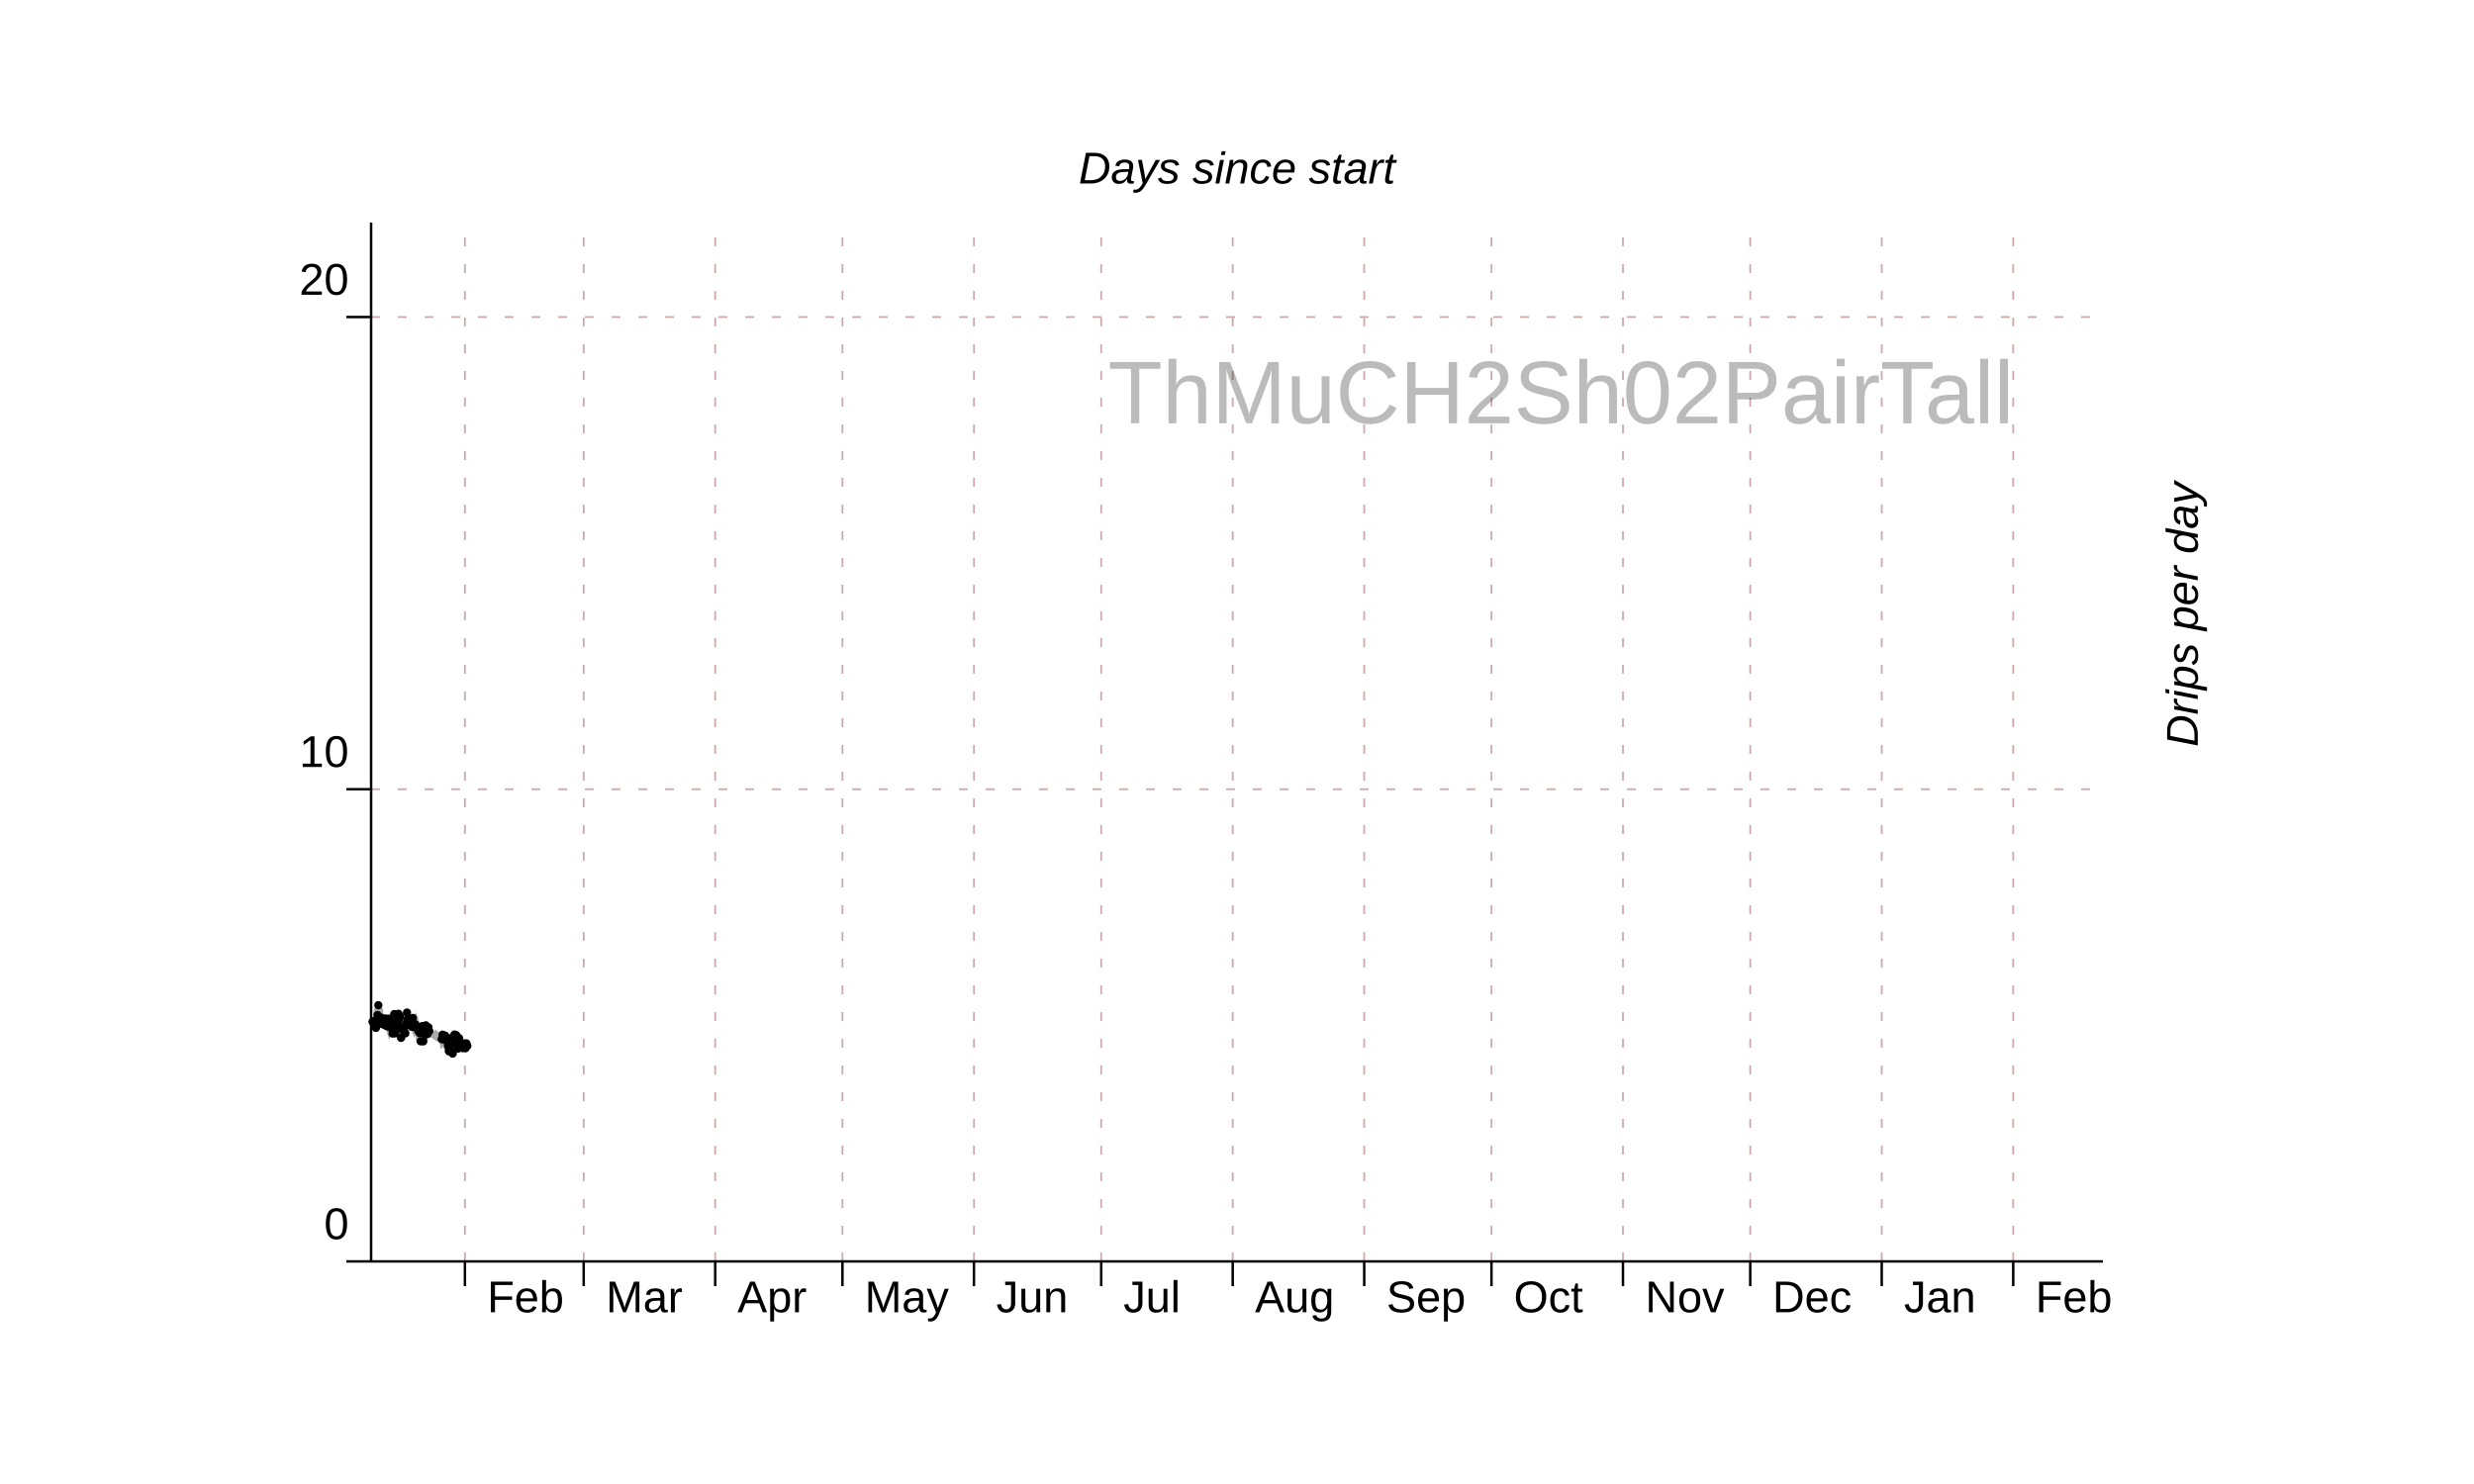
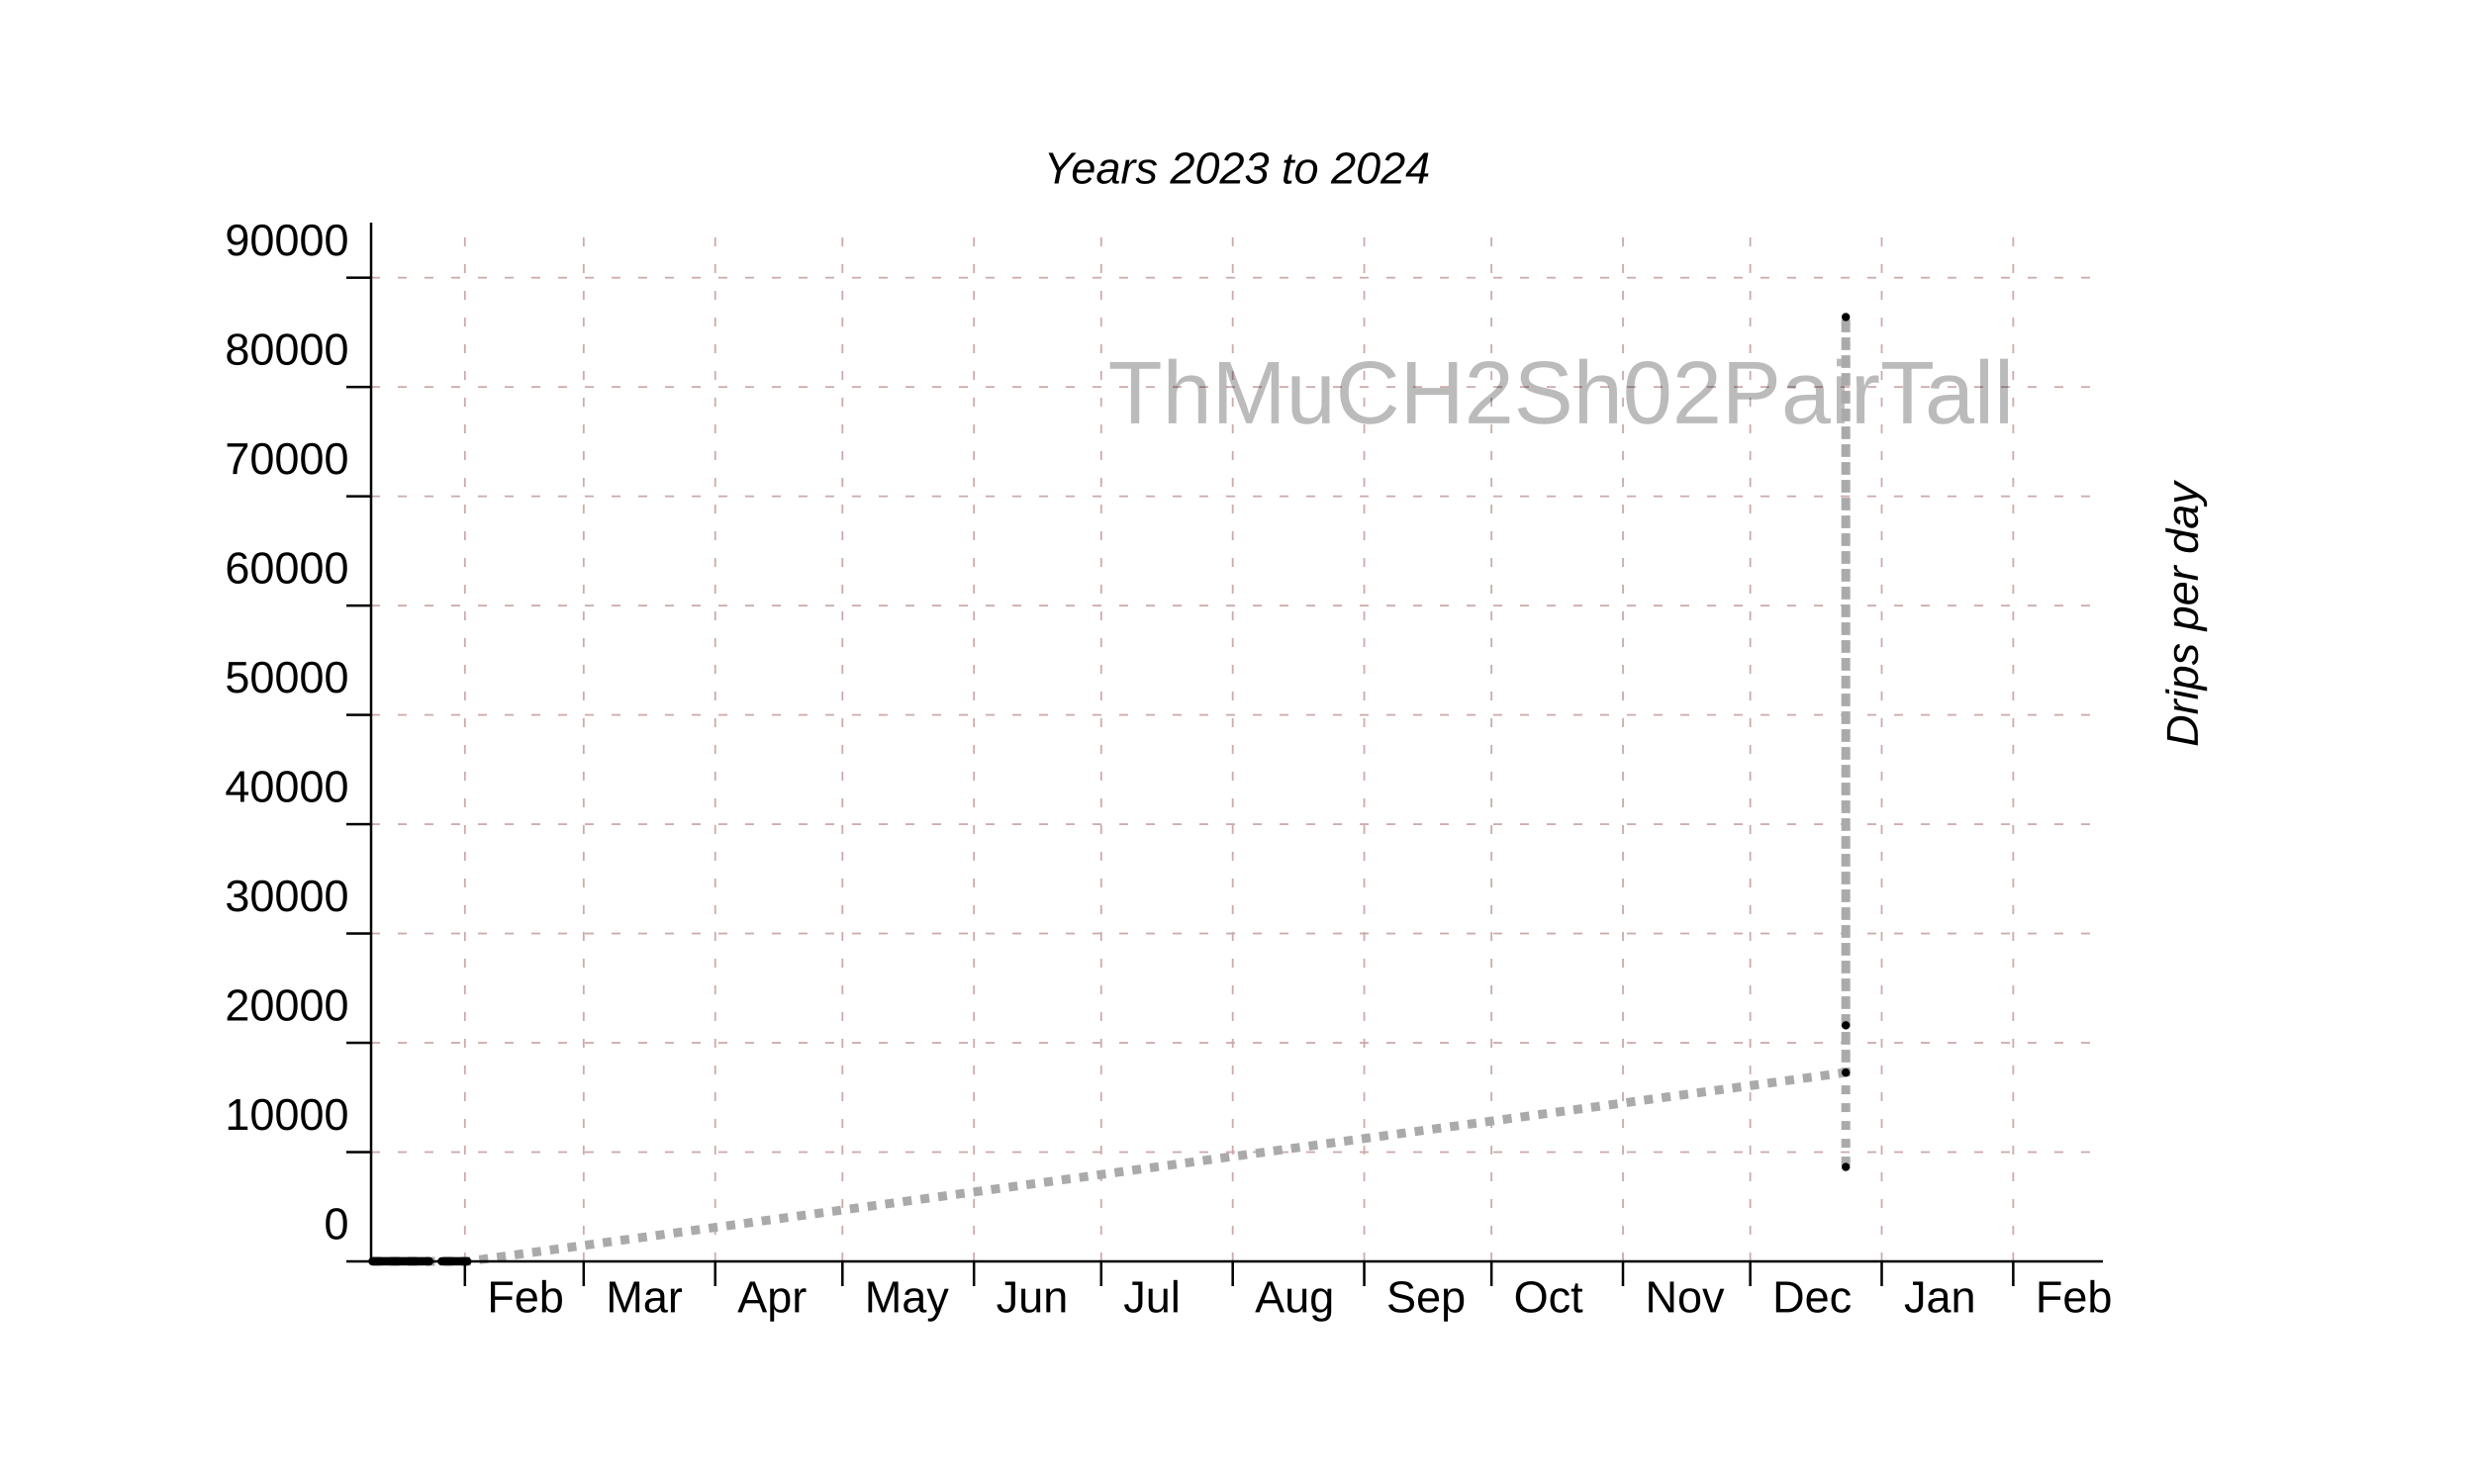
<svg xmlns="http://www.w3.org/2000/svg" version="1.1" viewBox="0 0 1000 600">
  <g>
    <g stroke-dasharray="3.6 7.2" stroke-width="0.72" stroke="#caa">
      <line x1="813.75" x2="813.75" y1="510.00" y2="90.00" />
      <line x1="760.60" x2="760.60" y1="510.00" y2="90.00" />
      <line x1="707.45" x2="707.45" y1="510.00" y2="90.00" />
      <line x1="656.01" x2="656.01" y1="510.00" y2="90.00" />
      <line x1="602.86" x2="602.86" y1="510.00" y2="90.00" />
      <line x1="551.42" x2="551.42" y1="510.00" y2="90.00" />
      <line x1="498.27" x2="498.27" y1="510.00" y2="90.00" />
      <line x1="445.11" x2="445.11" y1="510.00" y2="90.00" />
      <line x1="393.68" x2="393.68" y1="510.00" y2="90.00" />
      <line x1="340.52" x2="340.52" y1="510.00" y2="90.00" />
      <line x1="289.09" x2="289.09" y1="510.00" y2="90.00" />
      <line x1="235.93" x2="235.93" y1="510.00" y2="90.00" />
      <line x1="187.92" x2="187.92" y1="510.00" y2="90.00" />
      <line x1="150.00" x2="850.00" y1="510.00" y2="510.00" />
-       <line x1="150.00" x2="850.00" y1="319.09" y2="319.09" />
-       <line x1="150.00" x2="850.00" y1="128.18" y2="128.18" />
+       <line x1="150.00" x2="850.00" y1="465.81" y2="465.81" />
+       <line x1="150.00" x2="850.00" y1="421.62" y2="421.62" />
+       <line x1="150.00" x2="850.00" y1="377.42" y2="377.42" />
+       <line x1="150.00" x2="850.00" y1="333.23" y2="333.23" />
+       <line x1="150.00" x2="850.00" y1="289.04" y2="289.04" />
+       <line x1="150.00" x2="850.00" y1="244.85" y2="244.85" />
+       <line x1="150.00" x2="850.00" y1="200.66" y2="200.66" />
+       <line x1="150.00" x2="850.00" y1="156.46" y2="156.46" />
+       <line x1="150.00" x2="850.00" y1="112.27" y2="112.27" />
    </g>
    <g>
      <text dominant-baseline="hanging" dx="-36.0" dy="18.0" fill="#0004" font-family="Arial, sans-serif" font-size="36" stroke="none" text-anchor="end" x="850.00" y="128.18">ThMuCH2Sh02PairTall</text>
    </g>
    <g>
-       <text dominant-baseline="text-bottom" dy="-12.0" fill="black" font-family="Arial, sans-serif" font-size="18.0" font-style="italic" stroke="none" text-anchor="middle" x="500.00" y="90.00">Days since start</text>
+       <text dominant-baseline="text-bottom" dy="-12.0" fill="black" font-family="Arial, sans-serif" font-size="18.0" font-style="italic" stroke="none" text-anchor="middle" x="500.00" y="90.00">Years 2023 to 2024</text>
    </g>
    <g>
      <text dominant-baseline="central" dx="12.0" dy="12.0" fill="black" font-family="Arial, sans-serif" font-size="18.0" font-style="italic" stroke="none" text-anchor="middle" text-orientation="sideways" writing-mode="vertical-lr" x="850.00" y="300.00">Drips per day</text>
    </g>
-     <polyline fill="none" points="150.58,413.10 150.92,413.15 151.26,412.84 151.59,412.78 151.94,415.58 152.28,413.20 152.61,410.40 152.92,406.42 153.26,412.17 153.60,413.73 153.94,413.65 154.27,411.50 154.61,413.98 154.95,412.62 155.29,414.39 155.63,412.94 155.96,411.81 156.30,414.89 156.64,412.42 156.98,413.47 157.31,411.85 157.66,415.37 158.00,413.68 158.33,413.29 158.69,417.88 159.04,416.30 159.37,410.00 159.72,417.79 160.07,415.01 160.40,412.85 160.74,413.79 161.07,409.88 161.40,411.93 161.73,410.95 162.10,419.63 162.45,416.14 162.79,415.52 163.14,416.83 163.49,414.99 163.84,417.80 164.18,413.79 164.51,409.39 164.84,411.98 165.18,414.26 165.53,414.50 165.86,412.03 166.20,413.37 166.55,415.19 166.88,411.56 167.22,414.04 167.56,414.90 167.90,414.15 168.25,415.21 168.60,415.39 168.95,416.70 169.30,416.68 169.65,417.71 170.02,421.00 170.37,416.61 170.71,414.84 171.08,421.04 171.43,416.25 171.79,418.42 172.13,414.56 172.48,417.04 172.84,418.05 173.19,415.37 173.54,416.91 178.53,420.14 178.89,418.33 179.26,420.25 179.62,419.82 179.98,418.74 180.34,420.77 180.71,420.20 181.08,422.94 181.47,425.05 181.83,419.83 182.20,420.85 182.58,424.81 182.97,425.97 183.34,421.64 183.70,418.27 184.07,420.46 184.42,418.52 184.79,420.18 185.17,423.95 185.53,419.70 185.90,421.70 186.27,421.74 186.65,422.24 187.03,423.77 187.40,423.20 187.77,421.96 188.15,423.82 188.53,421.86 188.90,422.86" stroke-dasharray="3.6 3.6" stroke-width="3.6" stroke="#aaa" />
+     <polyline fill="none" points="150.58,509.98 150.92,509.98 151.26,509.98 151.59,509.98 151.94,509.98 152.28,509.98 152.61,509.98 152.92,509.98 153.26,509.98 153.60,509.98 153.94,509.98 154.27,509.98 154.61,509.98 154.95,509.98 155.29,509.98 155.63,509.98 155.96,509.98 156.30,509.98 156.64,509.98 156.98,509.98 157.31,509.98 157.66,509.98 158.00,509.98 158.33,509.98 158.69,509.98 159.04,509.98 159.37,509.98 159.72,509.98 160.07,509.98 160.40,509.98 160.74,509.98 161.07,509.98 161.40,509.98 161.73,509.98 162.10,509.98 162.45,509.98 162.79,509.98 163.14,509.98 163.49,509.98 163.84,509.98 164.18,509.98 164.51,509.98 164.84,509.98 165.18,509.98 165.53,509.98 165.86,509.98 166.20,509.98 166.55,509.98 166.88,509.98 167.22,509.98 167.56,509.98 167.90,509.98 168.25,509.98 168.60,509.98 168.95,509.98 169.30,509.98 169.65,509.98 170.02,509.98 170.37,509.98 170.71,509.98 171.08,509.98 171.43,509.98 171.79,509.98 172.13,509.98 172.48,509.98 172.84,509.98 173.19,509.98 173.54,509.98 178.53,509.98 178.89,509.98 179.26,509.98 179.62,509.98 179.98,509.98 180.34,509.98 180.71,509.98 181.08,509.98 181.47,509.98 181.83,509.98 182.20,509.98 182.58,509.98 182.97,509.98 183.34,509.98 183.70,509.98 184.07,509.98 184.42,509.98 184.79,509.98 185.17,509.98 185.53,509.98 185.90,509.98 186.27,509.98 186.65,509.98 187.03,509.98 187.40,509.98 187.77,509.98 188.15,509.98 188.53,509.98 188.90,509.98 746.08,433.64 746.08,414.55 746.08,128.18 746.08,471.82" stroke-dasharray="3.6 3.6" stroke-width="3.6" stroke="#aaa" />
    <g>
-       <circle cx="150.58" cy="413.10" r="1.667" />
-       <circle cx="150.92" cy="413.15" r="1.667" />
-       <circle cx="151.26" cy="412.84" r="1.667" />
-       <circle cx="151.59" cy="412.78" r="1.667" />
-       <circle cx="151.94" cy="415.58" r="1.667" />
-       <circle cx="152.28" cy="413.20" r="1.667" />
-       <circle cx="152.61" cy="410.40" r="1.667" />
-       <circle cx="152.92" cy="406.42" r="1.667" />
-       <circle cx="153.26" cy="412.17" r="1.667" />
-       <circle cx="153.60" cy="413.73" r="1.667" />
-       <circle cx="153.94" cy="413.65" r="1.667" />
-       <circle cx="154.27" cy="411.50" r="1.667" />
-       <circle cx="154.61" cy="413.98" r="1.667" />
-       <circle cx="154.95" cy="412.62" r="1.667" />
-       <circle cx="155.29" cy="414.39" r="1.667" />
-       <circle cx="155.63" cy="412.94" r="1.667" />
-       <circle cx="155.96" cy="411.81" r="1.667" />
-       <circle cx="156.30" cy="414.89" r="1.667" />
-       <circle cx="156.64" cy="412.42" r="1.667" />
-       <circle cx="156.98" cy="413.47" r="1.667" />
-       <circle cx="157.31" cy="411.85" r="1.667" />
-       <circle cx="157.66" cy="415.37" r="1.667" />
-       <circle cx="158.00" cy="413.68" r="1.667" />
-       <circle cx="158.33" cy="413.29" r="1.667" />
-       <circle cx="158.69" cy="417.88" r="1.667" />
-       <circle cx="159.04" cy="416.30" r="1.667" />
-       <circle cx="159.37" cy="410.00" r="1.667" />
-       <circle cx="159.72" cy="417.79" r="1.667" />
-       <circle cx="160.07" cy="415.01" r="1.667" />
-       <circle cx="160.40" cy="412.85" r="1.667" />
-       <circle cx="160.74" cy="413.79" r="1.667" />
-       <circle cx="161.07" cy="409.88" r="1.667" />
-       <circle cx="161.40" cy="411.93" r="1.667" />
-       <circle cx="161.73" cy="410.95" r="1.667" />
-       <circle cx="162.10" cy="419.63" r="1.667" />
-       <circle cx="162.45" cy="416.14" r="1.667" />
-       <circle cx="162.79" cy="415.52" r="1.667" />
-       <circle cx="163.14" cy="416.83" r="1.667" />
-       <circle cx="163.49" cy="414.99" r="1.667" />
-       <circle cx="163.84" cy="417.80" r="1.667" />
-       <circle cx="164.18" cy="413.79" r="1.667" />
-       <circle cx="164.51" cy="409.39" r="1.667" />
-       <circle cx="164.84" cy="411.98" r="1.667" />
-       <circle cx="165.18" cy="414.26" r="1.667" />
-       <circle cx="165.53" cy="414.50" r="1.667" />
-       <circle cx="165.86" cy="412.03" r="1.667" />
-       <circle cx="166.20" cy="413.37" r="1.667" />
-       <circle cx="166.55" cy="415.19" r="1.667" />
-       <circle cx="166.88" cy="411.56" r="1.667" />
-       <circle cx="167.22" cy="414.04" r="1.667" />
-       <circle cx="167.56" cy="414.90" r="1.667" />
-       <circle cx="167.90" cy="414.15" r="1.667" />
-       <circle cx="168.25" cy="415.21" r="1.667" />
-       <circle cx="168.60" cy="415.39" r="1.667" />
-       <circle cx="168.95" cy="416.70" r="1.667" />
-       <circle cx="169.30" cy="416.68" r="1.667" />
-       <circle cx="169.65" cy="417.71" r="1.667" />
-       <circle cx="170.02" cy="421.00" r="1.667" />
-       <circle cx="170.37" cy="416.61" r="1.667" />
-       <circle cx="170.71" cy="414.84" r="1.667" />
-       <circle cx="171.08" cy="421.04" r="1.667" />
-       <circle cx="171.43" cy="416.25" r="1.667" />
-       <circle cx="171.79" cy="418.42" r="1.667" />
-       <circle cx="172.13" cy="414.56" r="1.667" />
-       <circle cx="172.48" cy="417.04" r="1.667" />
-       <circle cx="172.84" cy="418.05" r="1.667" />
-       <circle cx="173.19" cy="415.37" r="1.667" />
-       <circle cx="173.54" cy="416.91" r="1.667" />
-       <circle cx="178.53" cy="420.14" r="1.667" />
-       <circle cx="178.89" cy="418.33" r="1.667" />
-       <circle cx="179.26" cy="420.25" r="1.667" />
-       <circle cx="179.62" cy="419.82" r="1.667" />
-       <circle cx="179.98" cy="418.74" r="1.667" />
-       <circle cx="180.34" cy="420.77" r="1.667" />
-       <circle cx="180.71" cy="420.20" r="1.667" />
-       <circle cx="181.08" cy="422.94" r="1.667" />
-       <circle cx="181.47" cy="425.05" r="1.667" />
-       <circle cx="181.83" cy="419.83" r="1.667" />
-       <circle cx="182.20" cy="420.85" r="1.667" />
-       <circle cx="182.58" cy="424.81" r="1.667" />
-       <circle cx="182.97" cy="425.97" r="1.667" />
-       <circle cx="183.34" cy="421.64" r="1.667" />
-       <circle cx="183.70" cy="418.27" r="1.667" />
-       <circle cx="184.07" cy="420.46" r="1.667" />
-       <circle cx="184.42" cy="418.52" r="1.667" />
-       <circle cx="184.79" cy="420.18" r="1.667" />
-       <circle cx="185.17" cy="423.95" r="1.667" />
-       <circle cx="185.53" cy="419.70" r="1.667" />
-       <circle cx="185.90" cy="421.70" r="1.667" />
-       <circle cx="186.27" cy="421.74" r="1.667" />
-       <circle cx="186.65" cy="422.24" r="1.667" />
-       <circle cx="187.03" cy="423.77" r="1.667" />
-       <circle cx="187.40" cy="423.20" r="1.667" />
-       <circle cx="187.77" cy="421.96" r="1.667" />
-       <circle cx="188.15" cy="423.82" r="1.667" />
-       <circle cx="188.53" cy="421.86" r="1.667" />
-       <circle cx="188.90" cy="422.86" r="1.667" />
+       <circle cx="150.58" cy="509.98" r="1.667" />
+       <circle cx="150.92" cy="509.98" r="1.667" />
+       <circle cx="151.26" cy="509.98" r="1.667" />
+       <circle cx="151.59" cy="509.98" r="1.667" />
+       <circle cx="151.94" cy="509.98" r="1.667" />
+       <circle cx="152.28" cy="509.98" r="1.667" />
+       <circle cx="152.61" cy="509.98" r="1.667" />
+       <circle cx="152.92" cy="509.98" r="1.667" />
+       <circle cx="153.26" cy="509.98" r="1.667" />
+       <circle cx="153.60" cy="509.98" r="1.667" />
+       <circle cx="153.94" cy="509.98" r="1.667" />
+       <circle cx="154.27" cy="509.98" r="1.667" />
+       <circle cx="154.61" cy="509.98" r="1.667" />
+       <circle cx="154.95" cy="509.98" r="1.667" />
+       <circle cx="155.29" cy="509.98" r="1.667" />
+       <circle cx="155.63" cy="509.98" r="1.667" />
+       <circle cx="155.96" cy="509.98" r="1.667" />
+       <circle cx="156.30" cy="509.98" r="1.667" />
+       <circle cx="156.64" cy="509.98" r="1.667" />
+       <circle cx="156.98" cy="509.98" r="1.667" />
+       <circle cx="157.31" cy="509.98" r="1.667" />
+       <circle cx="157.66" cy="509.98" r="1.667" />
+       <circle cx="158.00" cy="509.98" r="1.667" />
+       <circle cx="158.33" cy="509.98" r="1.667" />
+       <circle cx="158.69" cy="509.98" r="1.667" />
+       <circle cx="159.04" cy="509.98" r="1.667" />
+       <circle cx="159.37" cy="509.98" r="1.667" />
+       <circle cx="159.72" cy="509.98" r="1.667" />
+       <circle cx="160.07" cy="509.98" r="1.667" />
+       <circle cx="160.40" cy="509.98" r="1.667" />
+       <circle cx="160.74" cy="509.98" r="1.667" />
+       <circle cx="161.07" cy="509.98" r="1.667" />
+       <circle cx="161.40" cy="509.98" r="1.667" />
+       <circle cx="161.73" cy="509.98" r="1.667" />
+       <circle cx="162.10" cy="509.98" r="1.667" />
+       <circle cx="162.45" cy="509.98" r="1.667" />
+       <circle cx="162.79" cy="509.98" r="1.667" />
+       <circle cx="163.14" cy="509.98" r="1.667" />
+       <circle cx="163.49" cy="509.98" r="1.667" />
+       <circle cx="163.84" cy="509.98" r="1.667" />
+       <circle cx="164.18" cy="509.98" r="1.667" />
+       <circle cx="164.51" cy="509.98" r="1.667" />
+       <circle cx="164.84" cy="509.98" r="1.667" />
+       <circle cx="165.18" cy="509.98" r="1.667" />
+       <circle cx="165.53" cy="509.98" r="1.667" />
+       <circle cx="165.86" cy="509.98" r="1.667" />
+       <circle cx="166.20" cy="509.98" r="1.667" />
+       <circle cx="166.55" cy="509.98" r="1.667" />
+       <circle cx="166.88" cy="509.98" r="1.667" />
+       <circle cx="167.22" cy="509.98" r="1.667" />
+       <circle cx="167.56" cy="509.98" r="1.667" />
+       <circle cx="167.90" cy="509.98" r="1.667" />
+       <circle cx="168.25" cy="509.98" r="1.667" />
+       <circle cx="168.60" cy="509.98" r="1.667" />
+       <circle cx="168.95" cy="509.98" r="1.667" />
+       <circle cx="169.30" cy="509.98" r="1.667" />
+       <circle cx="169.65" cy="509.98" r="1.667" />
+       <circle cx="170.02" cy="509.98" r="1.667" />
+       <circle cx="170.37" cy="509.98" r="1.667" />
+       <circle cx="170.71" cy="509.98" r="1.667" />
+       <circle cx="171.08" cy="509.98" r="1.667" />
+       <circle cx="171.43" cy="509.98" r="1.667" />
+       <circle cx="171.79" cy="509.98" r="1.667" />
+       <circle cx="172.13" cy="509.98" r="1.667" />
+       <circle cx="172.48" cy="509.98" r="1.667" />
+       <circle cx="172.84" cy="509.98" r="1.667" />
+       <circle cx="173.19" cy="509.98" r="1.667" />
+       <circle cx="173.54" cy="509.98" r="1.667" />
+       <circle cx="178.53" cy="509.98" r="1.667" />
+       <circle cx="178.89" cy="509.98" r="1.667" />
+       <circle cx="179.26" cy="509.98" r="1.667" />
+       <circle cx="179.62" cy="509.98" r="1.667" />
+       <circle cx="179.98" cy="509.98" r="1.667" />
+       <circle cx="180.34" cy="509.98" r="1.667" />
+       <circle cx="180.71" cy="509.98" r="1.667" />
+       <circle cx="181.08" cy="509.98" r="1.667" />
+       <circle cx="181.47" cy="509.98" r="1.667" />
+       <circle cx="181.83" cy="509.98" r="1.667" />
+       <circle cx="182.20" cy="509.98" r="1.667" />
+       <circle cx="182.58" cy="509.98" r="1.667" />
+       <circle cx="182.97" cy="509.98" r="1.667" />
+       <circle cx="183.34" cy="509.98" r="1.667" />
+       <circle cx="183.70" cy="509.98" r="1.667" />
+       <circle cx="184.07" cy="509.98" r="1.667" />
+       <circle cx="184.42" cy="509.98" r="1.667" />
+       <circle cx="184.79" cy="509.98" r="1.667" />
+       <circle cx="185.17" cy="509.98" r="1.667" />
+       <circle cx="185.53" cy="509.98" r="1.667" />
+       <circle cx="185.90" cy="509.98" r="1.667" />
+       <circle cx="186.27" cy="509.98" r="1.667" />
+       <circle cx="186.65" cy="509.98" r="1.667" />
+       <circle cx="187.03" cy="509.98" r="1.667" />
+       <circle cx="187.40" cy="509.98" r="1.667" />
+       <circle cx="187.77" cy="509.98" r="1.667" />
+       <circle cx="188.15" cy="509.98" r="1.667" />
+       <circle cx="188.53" cy="509.98" r="1.667" />
+       <circle cx="188.90" cy="509.98" r="1.667" />
+       <circle cx="746.08" cy="433.64" r="1.667" />
+       <circle cx="746.08" cy="414.55" r="1.667" />
+       <circle cx="746.08" cy="128.18" r="1.667" />
+       <circle cx="746.08" cy="471.82" r="1.667" />
    </g>
    <g stroke="black">
      <line x1="813.75" x2="813.75" y1="510.00" y2="520.00" />
      <line x1="760.60" x2="760.60" y1="510.00" y2="520.00" />
      <line x1="707.45" x2="707.45" y1="510.00" y2="520.00" />
      <line x1="656.01" x2="656.01" y1="510.00" y2="520.00" />
      <line x1="602.86" x2="602.86" y1="510.00" y2="520.00" />
      <line x1="551.42" x2="551.42" y1="510.00" y2="520.00" />
      <line x1="498.27" x2="498.27" y1="510.00" y2="520.00" />
      <line x1="445.11" x2="445.11" y1="510.00" y2="520.00" />
      <line x1="393.68" x2="393.68" y1="510.00" y2="520.00" />
      <line x1="340.52" x2="340.52" y1="510.00" y2="520.00" />
      <line x1="289.09" x2="289.09" y1="510.00" y2="520.00" />
      <line x1="235.93" x2="235.93" y1="510.00" y2="520.00" />
      <line x1="187.92" x2="187.92" y1="510.00" y2="520.00" />
      <g fill="black" font-family="Arial, sans-serif" font-size="18.0" stroke="none" text-anchor="start" transform="translate(9.0 0.0)">
        <text x="813.75" y="530.57">Feb</text>
        <text x="760.60" y="530.57">Jan</text>
        <text x="707.45" y="530.57">Dec</text>
        <text x="656.01" y="530.57">Nov</text>
        <text x="602.86" y="530.57">Oct</text>
        <text x="551.42" y="530.57">Sep</text>
        <text x="498.27" y="530.57">Aug</text>
        <text x="445.11" y="530.57">Jul</text>
        <text x="393.68" y="530.57">Jun</text>
        <text x="340.52" y="530.57">May</text>
        <text x="289.09" y="530.57">Apr</text>
        <text x="235.93" y="530.57">Mar</text>
        <text x="187.92" y="530.57">Feb</text>
      </g>
      <line x1="150.00" x2="850.00" y1="510.00" y2="510.00" />
    </g>
    <g stroke="black">
      <line x1="150.00" x2="140.00" y1="510.00" y2="510.00" />
-       <line x1="150.00" x2="140.00" y1="319.09" y2="319.09" />
-       <line x1="150.00" x2="140.00" y1="128.18" y2="128.18" />
+       <line x1="150.00" x2="140.00" y1="465.81" y2="465.81" />
+       <line x1="150.00" x2="140.00" y1="421.62" y2="421.62" />
+       <line x1="150.00" x2="140.00" y1="377.42" y2="377.42" />
+       <line x1="150.00" x2="140.00" y1="333.23" y2="333.23" />
+       <line x1="150.00" x2="140.00" y1="289.04" y2="289.04" />
+       <line x1="150.00" x2="140.00" y1="244.85" y2="244.85" />
+       <line x1="150.00" x2="140.00" y1="200.66" y2="200.66" />
+       <line x1="150.00" x2="140.00" y1="156.46" y2="156.46" />
+       <line x1="150.00" x2="140.00" y1="112.27" y2="112.27" />
      <g fill="black" font-family="Arial, sans-serif" font-size="18.0" stroke="none" text-anchor="end">
        <text x="141.00" y="501.00">0</text>
-         <text x="141.00" y="310.09">10</text>
-         <text x="141.00" y="119.18">20</text>
+         <text x="141.00" y="456.81">10000</text>
+         <text x="141.00" y="412.62">20000</text>
+         <text x="141.00" y="368.42">30000</text>
+         <text x="141.00" y="324.23">40000</text>
+         <text x="141.00" y="280.04">50000</text>
+         <text x="141.00" y="235.85">60000</text>
+         <text x="141.00" y="191.66">70000</text>
+         <text x="141.00" y="147.46">80000</text>
+         <text x="141.00" y="103.27">90000</text>
      </g>
      <line x1="150.00" x2="150.00" y1="510.00" y2="90.00" />
    </g>
  </g>
</svg>
